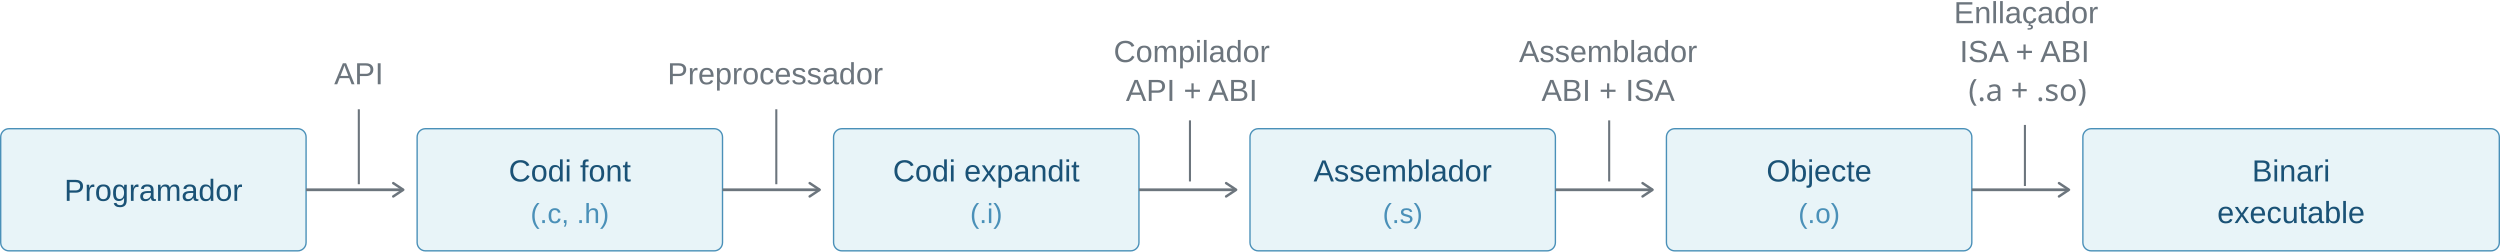
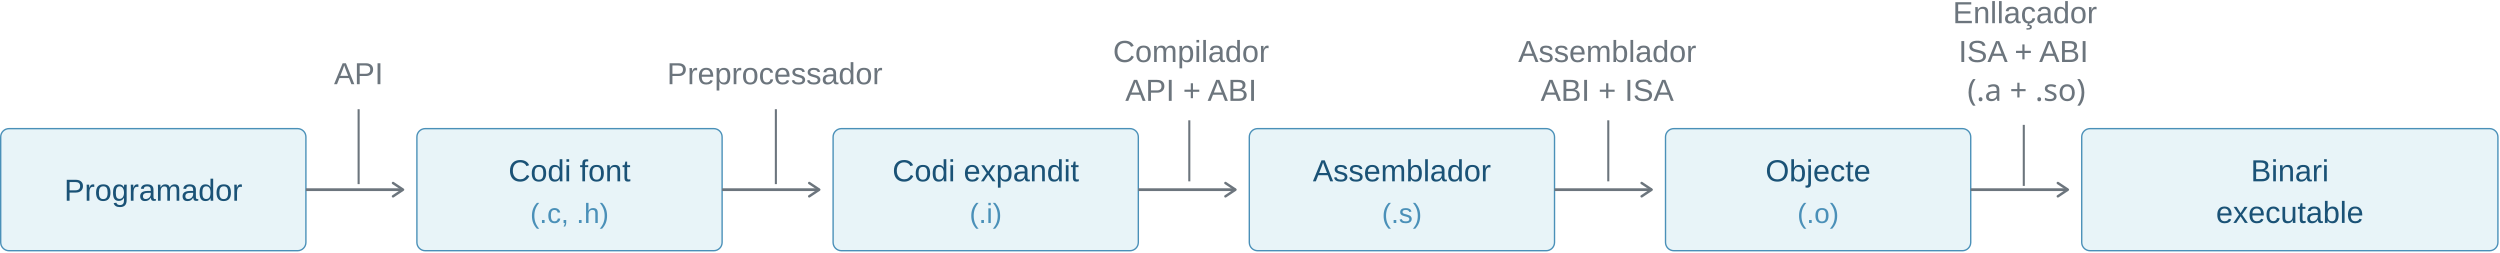
- <svg xmlns="http://www.w3.org/2000/svg" width="900.5" height="90.607" viewBox="0 0 900.5 90.607" role="img" version="1.1" id="svg20">
+ <svg xmlns="http://www.w3.org/2000/svg" width="100%" viewBox="0 0 901 91" role="img" version="1.1" id="svg20">
  <defs id="defs1">
    <marker id="arrow" viewBox="0 0 10 10" refX="8" refY="5" markerWidth="6" markerHeight="6" orient="auto-start-reverse">
      <path d="M 2,1 8,5 2,9" fill="none" stroke="#6c757d" stroke-width="1.5" stroke-linecap="round" stroke-linejoin="round" id="path1" />
    </marker>
  </defs>
  <text x="129.25" y="30.357" font-family="'Liberation Sans', Arial, Helvetica, sans-serif" font-size="11px" fill="#6c757d" text-anchor="middle" id="text1">API</text>
  <line x1="129.25" y1="39.357" x2="129.25" y2="66.357" stroke="#6c757d" stroke-width="0.75" stroke-dasharray="none" id="line1" />
  <line x1="279.625" y1="39.357" x2="279.625" y2="66.357" stroke="#6c757d" stroke-width="0.75" stroke-dasharray="none" id="line1-5" />
  <line x1="428.625" y1="43.357" x2="428.625" y2="65.357" stroke="#6c757d" stroke-width="0.75" stroke-dasharray="none" id="line1-5-2" />
  <line x1="579.625" y1="43.357" x2="579.625" y2="65.357" stroke="#6c757d" stroke-width="0.75" stroke-dasharray="none" id="line1-5-2-1" />
  <line x1="729.375" y1="45" x2="729.375" y2="67" stroke="#6c757d" stroke-width="0.75" stroke-dasharray="none" id="line1-5-2-1-0" />
  <text x="279.25" y="30.357" font-family="'Liberation Sans', Arial, Helvetica, sans-serif" font-size="11px" fill="#6c757d" text-anchor="middle" id="text2">Preprocessador</text>
  <text x="429.25" y="22.357" font-family="'Liberation Sans', Arial, Helvetica, sans-serif" font-size="11px" fill="#6c757d" text-anchor="middle" id="text3">Compilador</text>
  <text x="429.25" y="36.357" font-family="'Liberation Sans', Arial, Helvetica, sans-serif" font-size="11px" fill="#6c757d" text-anchor="middle" id="text4">API + ABI</text>
  <text x="579.25" y="22.357" font-family="'Liberation Sans', Arial, Helvetica, sans-serif" font-size="11px" fill="#6c757d" text-anchor="middle" id="text5">Assemblador</text>
  <text x="579.25" y="36.357" font-family="'Liberation Sans', Arial, Helvetica, sans-serif" font-size="11px" fill="#6c757d" text-anchor="middle" id="text6">ABI + ISA</text>
  <text x="729.789" y="8.357" font-family="'Liberation Sans', Arial, Helvetica, sans-serif" font-size="11px" fill="#6c757d" text-anchor="middle" id="text7">Enllaçador</text>
  <text x="729.25" y="22.357" font-family="'Liberation Sans', Arial, Helvetica, sans-serif" font-size="11px" fill="#6c757d" text-anchor="middle" id="text8">ISA + ABI</text>
  <text x="730.328" y="36.357" font-family="'Liberation Sans', Arial, Helvetica, sans-serif" font-size="11px" fill="#6c757d" text-anchor="middle" id="text9" style="font-style:normal;font-variant:normal;font-weight:normal;font-stretch:normal;font-size:11px;font-family:'Source Sans Pro', sans-serif;-inkscape-font-specification:'Source Sans Pro, sans-serif, Normal';font-variant-ligatures:normal;font-variant-caps:normal;font-variant-numeric:normal;font-variant-east-asian:normal;text-anchor:middle;fill:#6c757d">
    <tspan id="tspan20" x="730.328" y="36.357">(.a + .so)</tspan>
  </text>
  <rect x="0.25" y="46.357" width="110" height="44" rx="3" fill="#e8f4f8" stroke="#4a90b8" stroke-width="0.5" id="rect9" />
  <text x="55.25" y="72.357" font-family="'Liberation Sans', Arial, Helvetica, sans-serif" font-size="11px" fill="#1a5276" text-anchor="middle" id="text10">Programador</text>
  <line x1="110.25" y1="68.357" x2="145.25" y2="68.357" stroke="#6c757d" stroke-width="1" marker-end="url(#arrow)" id="line10" />
  <rect x="150.25" y="46.357" width="110" height="44" rx="3" fill="#e8f4f8" stroke="#4a90b8" stroke-width="0.5" id="rect10" />
  <text x="205.25" y="65.357" font-family="'Liberation Sans', Arial, Helvetica, sans-serif" font-size="11px" fill="#1a5276" text-anchor="middle" id="text11">Codi font</text>
  <text x="205.25" y="80.357" font-family="'Liberation Sans', Arial, Helvetica, sans-serif" font-size="10px" fill="#4a90b8" text-anchor="middle" id="text12">(.c, .h)</text>
  <line x1="260.25" y1="68.357" x2="295.25" y2="68.357" stroke="#6c757d" stroke-width="1" marker-end="url(#arrow)" id="line12" />
  <rect x="300.25" y="46.357" width="110" height="44" rx="3" fill="#e8f4f8" stroke="#4a90b8" stroke-width="0.5" id="rect12" />
  <text x="355.25" y="65.357" font-family="'Liberation Sans', Arial, Helvetica, sans-serif" font-size="11px" fill="#1a5276" text-anchor="middle" id="text13">Codi expandit</text>
  <text x="355.25" y="80.357" font-family="'Liberation Sans', Arial, Helvetica, sans-serif" font-size="10px" fill="#4a90b8" text-anchor="middle" id="text14">(.i)</text>
  <line x1="410.25" y1="68.357" x2="445.25" y2="68.357" stroke="#6c757d" stroke-width="1" marker-end="url(#arrow)" id="line14" />
  <rect x="450.25" y="46.357" width="110" height="44" rx="3" fill="#e8f4f8" stroke="#4a90b8" stroke-width="0.5" id="rect14" />
  <text x="505.25" y="65.357" font-family="'Liberation Sans', Arial, Helvetica, sans-serif" font-size="11px" fill="#1a5276" text-anchor="middle" id="text15">Assemblador</text>
  <text x="505.25" y="80.357" font-family="'Liberation Sans', Arial, Helvetica, sans-serif" font-size="10px" fill="#4a90b8" text-anchor="middle" id="text16">(.s)</text>
  <line x1="560.25" y1="68.357" x2="595.25" y2="68.357" stroke="#6c757d" stroke-width="1" marker-end="url(#arrow)" id="line16" />
  <rect x="600.25" y="46.357" width="110" height="44" rx="3" fill="#e8f4f8" stroke="#4a90b8" stroke-width="0.5" id="rect16" />
  <text x="655.25" y="65.357" font-family="'Liberation Sans', Arial, Helvetica, sans-serif" font-size="11px" fill="#1a5276" text-anchor="middle" id="text17">Objecte</text>
  <text x="655.25" y="80.357" font-family="'Liberation Sans', Arial, Helvetica, sans-serif" font-size="10px" fill="#4a90b8" text-anchor="middle" id="text18">(.o)</text>
  <line x1="710.25" y1="68.357" x2="745.25" y2="68.357" stroke="#6c757d" stroke-width="1" marker-end="url(#arrow)" id="line18" />
  <rect x="750.25" y="46.357" width="150" height="44" rx="3" fill="#e8f4f8" stroke="#4a90b8" stroke-width="0.5" id="rect18" />
  <text x="825.25" y="65.357" font-family="'Liberation Sans', Arial, Helvetica, sans-serif" font-size="11px" fill="#1a5276" text-anchor="middle" id="text19">Binari</text>
  <text x="825.25" y="80.357" font-family="'Liberation Sans', Arial, Helvetica, sans-serif" font-size="11px" fill="#1a5276" text-anchor="middle" id="text20">executable</text>
</svg>
